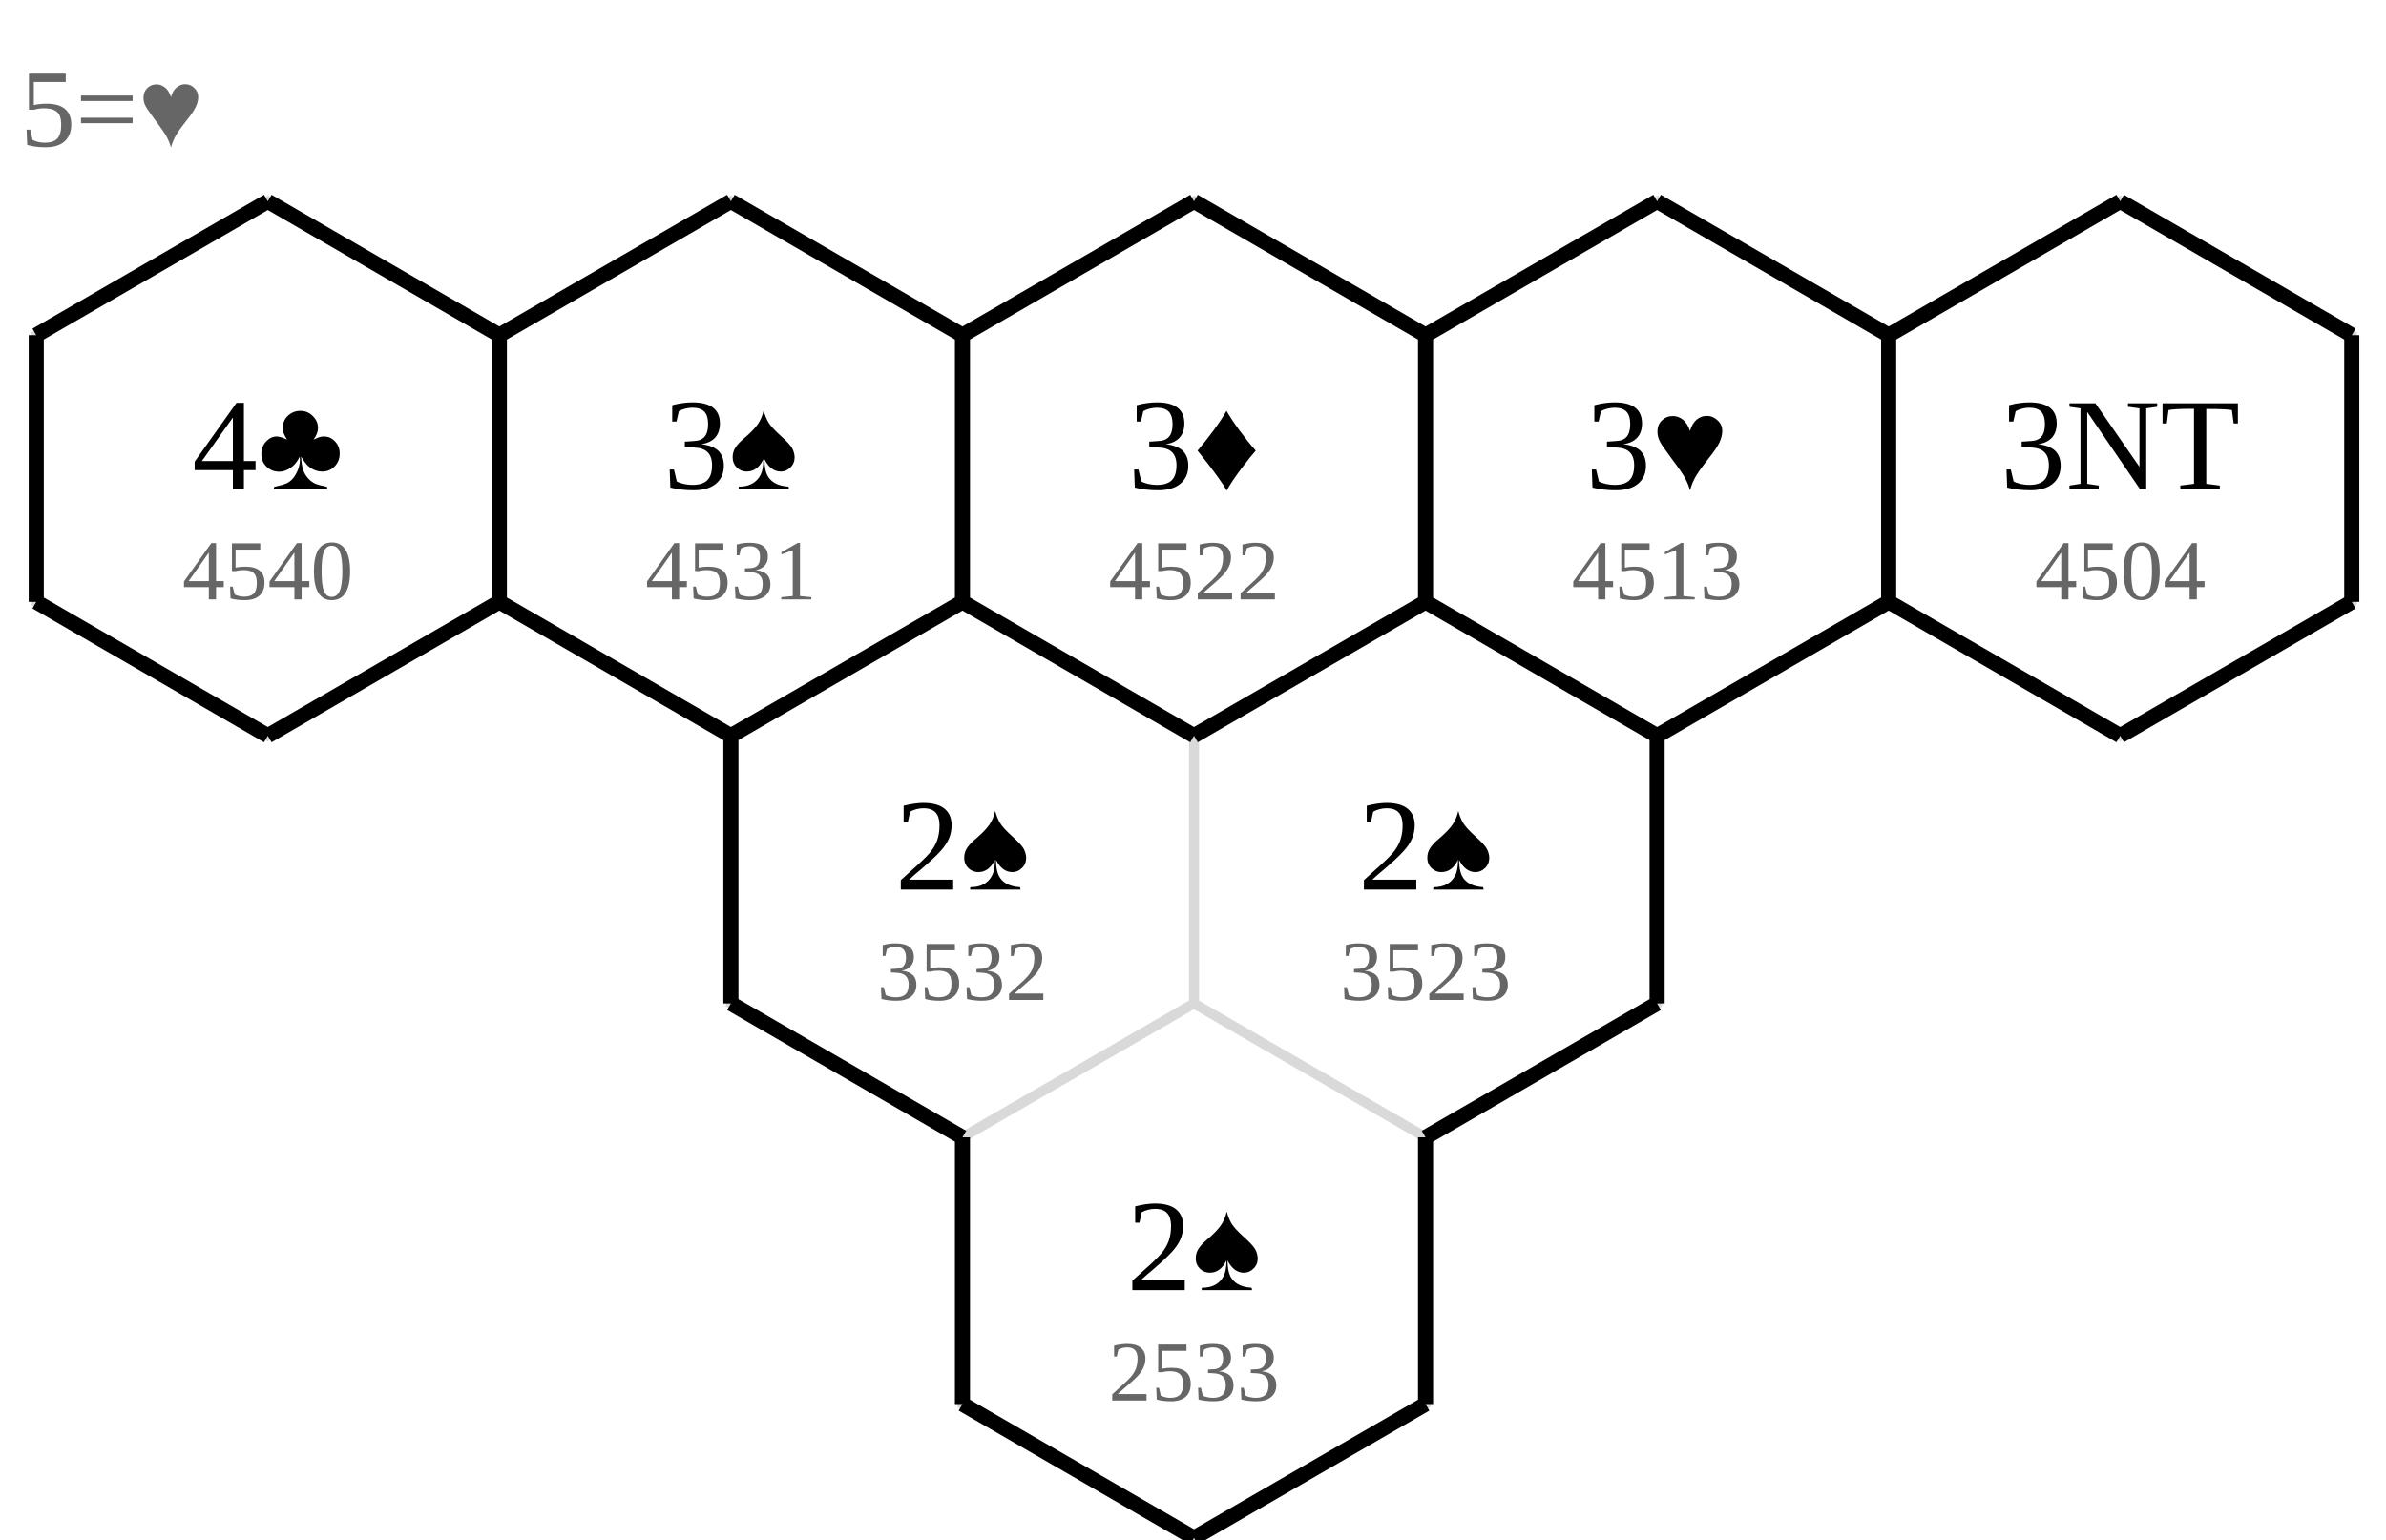
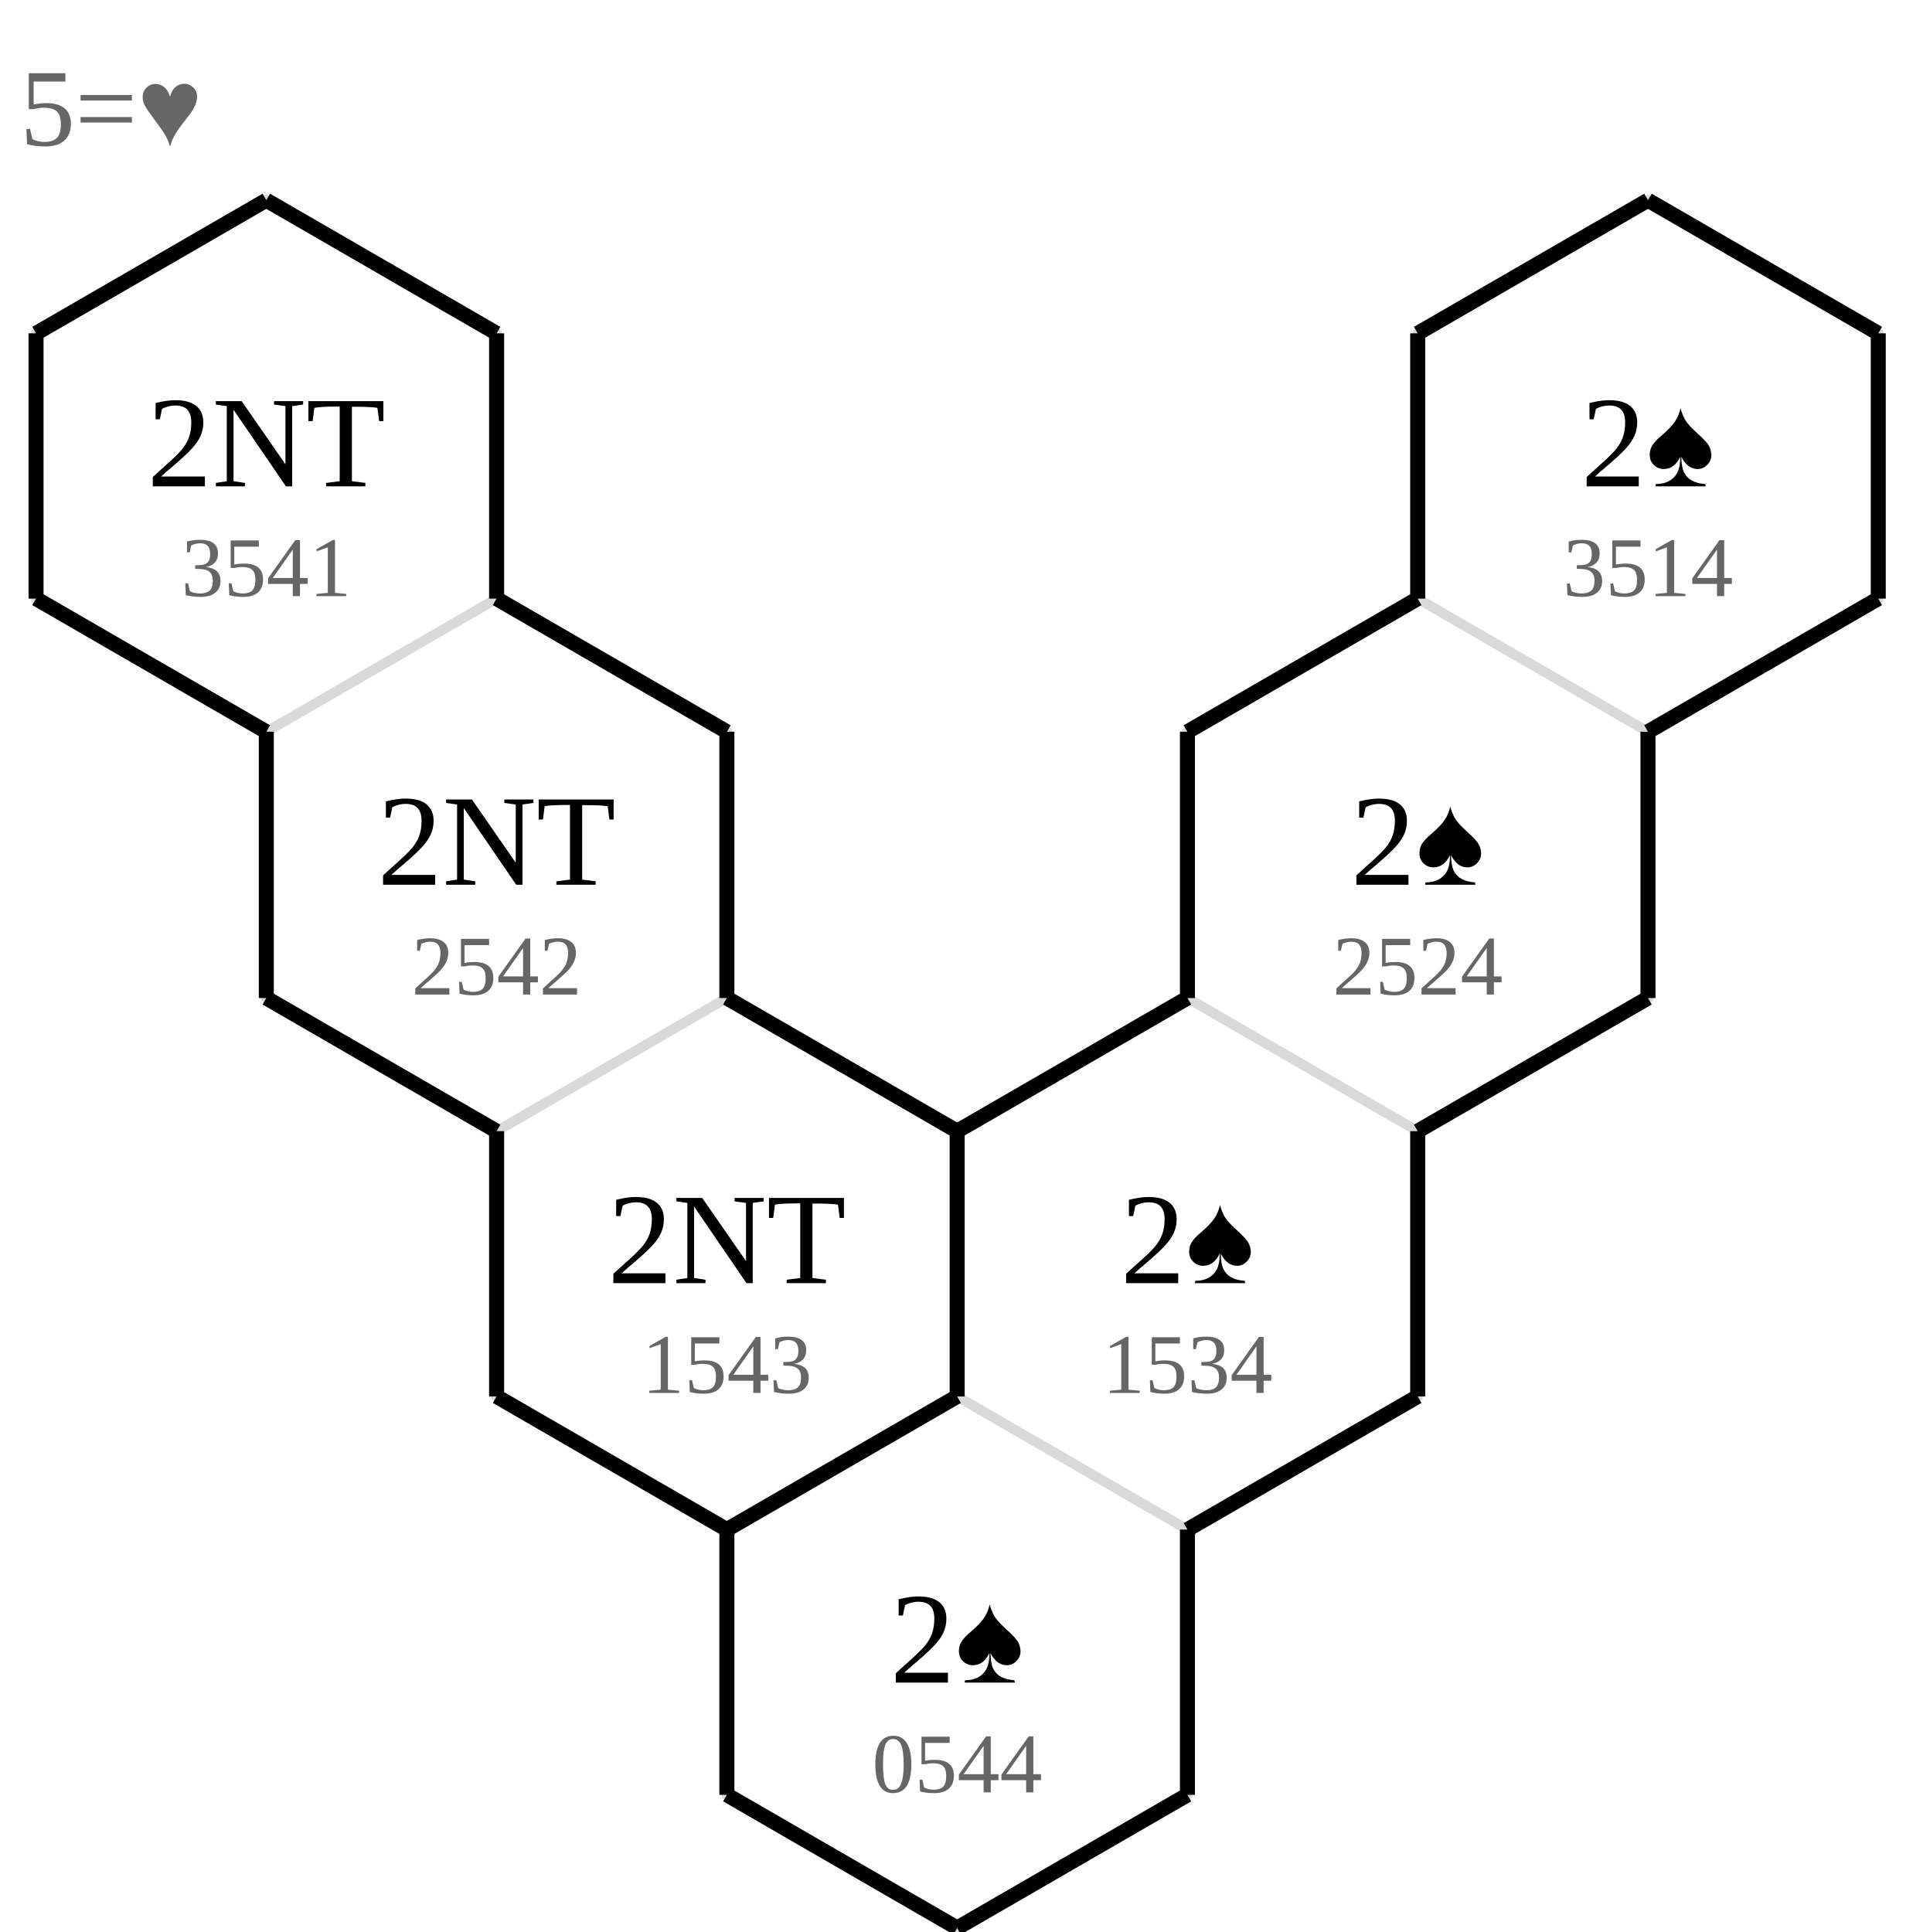
- <svg xmlns="http://www.w3.org/2000/svg" viewBox="0 0 237 153" style="display:block;margin:1em auto;width:100%;max-width:237px" fill="currentColor" font-size="13" text-anchor="middle" dominant-baseline="middle">
+ <svg xmlns="http://www.w3.org/2000/svg" viewBox="0 0 191 193" style="display:block;margin:1em auto;width:100%;max-width:191px" fill="currentColor" font-size="13" text-anchor="middle" dominant-baseline="middle">
  <defs>
    <pattern id="hatch" width="6" height="6" patternUnits="userSpaceOnUse" patternTransform="rotate(45)">
      <path d="M0 0v6" stroke="currentColor" stroke-opacity=".35" />
    </pattern>
  </defs>
  <g transform="translate(0.0,0.0)">
    <text x="2" y="12" font-size="11" opacity=".6" text-anchor="start">5=<tspan class="♥">♥</tspan>
    </text>
-     <path d="M141.6,113.0L118.6,99.7L95.6,113.0L95.6,139.5L118.6,152.8L141.6,139.5ZM164.6,73.1L141.6,59.8L118.6,73.1L118.6,99.7L141.6,113.0L164.6,99.7ZM118.6,73.1L95.6,59.8L72.6,73.1L72.6,99.7L95.6,113.0L118.6,99.7ZM233.6,33.3L210.6,20.0L187.6,33.3L187.6,59.8L210.6,73.1L233.6,59.8ZM187.6,33.3L164.6,20.0L141.6,33.3L141.6,59.8L164.6,73.1L187.6,59.8ZM141.6,33.3L118.6,20.0L95.6,33.3L95.6,59.8L118.6,73.1L141.6,59.8ZM95.6,33.3L72.6,20.0L49.6,33.3L49.6,59.8L72.6,73.1L95.6,59.8ZM49.6,33.3L26.6,20.0L3.6,33.3L3.6,59.8L26.6,73.1L49.6,59.8Z" fill="none" stroke="currentColor" stroke-opacity=".15" />
-     <path d="M141.6,139.5L141.6,113.0M95.6,113.0L95.6,139.5M95.6,139.5L118.6,152.8M118.6,152.8L141.6,139.5M164.6,99.7L164.6,73.1M164.6,73.1L141.6,59.8M141.6,59.8L118.6,73.1M141.6,113.0L164.6,99.7M118.6,73.1L95.6,59.8M95.6,59.8L72.6,73.1M72.6,73.1L72.6,99.7M72.6,99.7L95.6,113.0M233.6,59.8L233.6,33.3M233.6,33.3L210.6,20.0M210.6,20.0L187.6,33.3M187.6,33.3L187.6,59.8M187.6,59.8L210.6,73.1M210.6,73.1L233.6,59.8M187.6,59.8L187.6,33.3M187.6,33.3L164.6,20.0M164.6,20.0L141.6,33.3M141.6,33.3L141.6,59.8M141.6,59.8L164.6,73.1M164.6,73.1L187.6,59.8M141.6,59.8L141.6,33.3M141.6,33.3L118.6,20.0M118.6,20.0L95.6,33.3M95.6,33.3L95.6,59.8M95.6,59.8L118.6,73.1M118.6,73.1L141.6,59.8M95.6,59.8L95.6,33.3M95.6,33.3L72.6,20.0M72.6,20.0L49.6,33.3M49.6,33.3L49.6,59.8M49.6,59.8L72.6,73.1M72.6,73.1L95.6,59.8M49.6,59.8L49.6,33.3M49.6,33.3L26.6,20.0M26.6,20.0L3.6,33.3M3.6,33.3L3.6,59.8M3.6,59.8L26.6,73.1M26.6,73.1L49.6,59.8" fill="none" stroke="currentColor" stroke-width="1.5" />
+     <path d="M118.6,152.8L95.6,139.5L72.6,152.8L72.6,179.3L95.6,192.6L118.6,179.3ZM141.6,113.0L118.6,99.7L95.6,113.0L95.6,139.5L118.6,152.8L141.6,139.5ZM95.6,113.0L72.6,99.7L49.6,113.0L49.6,139.5L72.6,152.8L95.6,139.5ZM164.6,73.1L141.6,59.8L118.6,73.1L118.6,99.7L141.6,113.0L164.6,99.7ZM72.6,73.1L49.6,59.8L26.6,73.1L26.6,99.7L49.6,113.0L72.6,99.7ZM187.6,33.3L164.6,20.0L141.6,33.3L141.6,59.8L164.6,73.1L187.6,59.8ZM49.6,33.3L26.6,20.0L3.6,33.3L3.6,59.8L26.6,73.1L49.6,59.8Z" fill="none" stroke="currentColor" stroke-opacity=".15" />
+     <path d="M118.6,179.3L118.6,152.8M95.6,139.5L72.6,152.8M72.6,152.8L72.6,179.3M72.6,179.3L95.6,192.6M95.6,192.6L118.6,179.3M141.6,139.5L141.6,113.0M118.6,99.7L95.6,113.0M95.6,113.0L95.6,139.5M118.6,152.8L141.6,139.5M95.6,139.5L95.6,113.0M95.6,113.0L72.6,99.7M49.6,113.0L49.6,139.5M49.6,139.5L72.6,152.8M72.6,152.8L95.6,139.5M164.6,99.7L164.6,73.1M141.6,59.8L118.6,73.1M118.6,73.1L118.6,99.7M141.6,113.0L164.6,99.7M72.6,99.7L72.6,73.1M72.6,73.1L49.6,59.8M26.6,73.1L26.6,99.7M26.6,99.7L49.6,113.0M187.6,59.8L187.6,33.3M187.6,33.3L164.6,20.0M164.6,20.0L141.6,33.3M141.6,33.3L141.6,59.8M164.6,73.1L187.6,59.8M49.6,59.8L49.6,33.3M49.6,33.3L26.6,20.0M26.6,20.0L3.6,33.3M3.6,33.3L3.6,59.8M3.6,59.8L26.6,73.1" fill="none" stroke="currentColor" stroke-width="1.5" />
+     <text x="95.6" y="165.1">2♠</text>
+     <text x="95.6" y="177.1" font-size="8.5" opacity=".6">0544</text>
    <text x="118.6" y="125.2">2♠</text>
-     <text x="118.6" y="137.2" font-size="8.5" opacity=".6">2533</text>
+     <text x="118.6" y="137.2" font-size="8.5" opacity=".6">1534</text>
+     <text x="72.6" y="125.2">2NT</text>
+     <text x="72.6" y="137.2" font-size="8.5" opacity=".6">1543</text>
    <text x="141.6" y="85.4">2♠</text>
-     <text x="141.6" y="97.4" font-size="8.5" opacity=".6">3523</text>
-     <text x="95.6" y="85.4">2♠</text>
-     <text x="95.6" y="97.4" font-size="8.5" opacity=".6">3532</text>
-     <text x="210.6" y="45.6">3NT</text>
-     <text x="210.6" y="57.6" font-size="8.5" opacity=".6">4504</text>
-     <text x="164.6" y="45.6">3<tspan class="♥">♥</tspan>
-     </text>
-     <text x="164.6" y="57.6" font-size="8.5" opacity=".6">4513</text>
-     <text x="118.6" y="45.6">3<tspan class="♦">♦</tspan>
-     </text>
-     <text x="118.6" y="57.6" font-size="8.5" opacity=".6">4522</text>
-     <text x="72.6" y="45.6">3♠</text>
-     <text x="72.6" y="57.6" font-size="8.5" opacity=".6">4531</text>
-     <text x="26.6" y="45.6">4♣</text>
-     <text x="26.6" y="57.6" font-size="8.5" opacity=".6">4540</text>
+     <text x="141.6" y="97.4" font-size="8.5" opacity=".6">2524</text>
+     <text x="49.6" y="85.4">2NT</text>
+     <text x="49.6" y="97.4" font-size="8.5" opacity=".6">2542</text>
+     <text x="164.6" y="45.6">2♠</text>
+     <text x="164.6" y="57.6" font-size="8.5" opacity=".6">3514</text>
+     <text x="26.6" y="45.6">2NT</text>
+     <text x="26.6" y="57.6" font-size="8.5" opacity=".6">3541</text>
  </g>
</svg>
